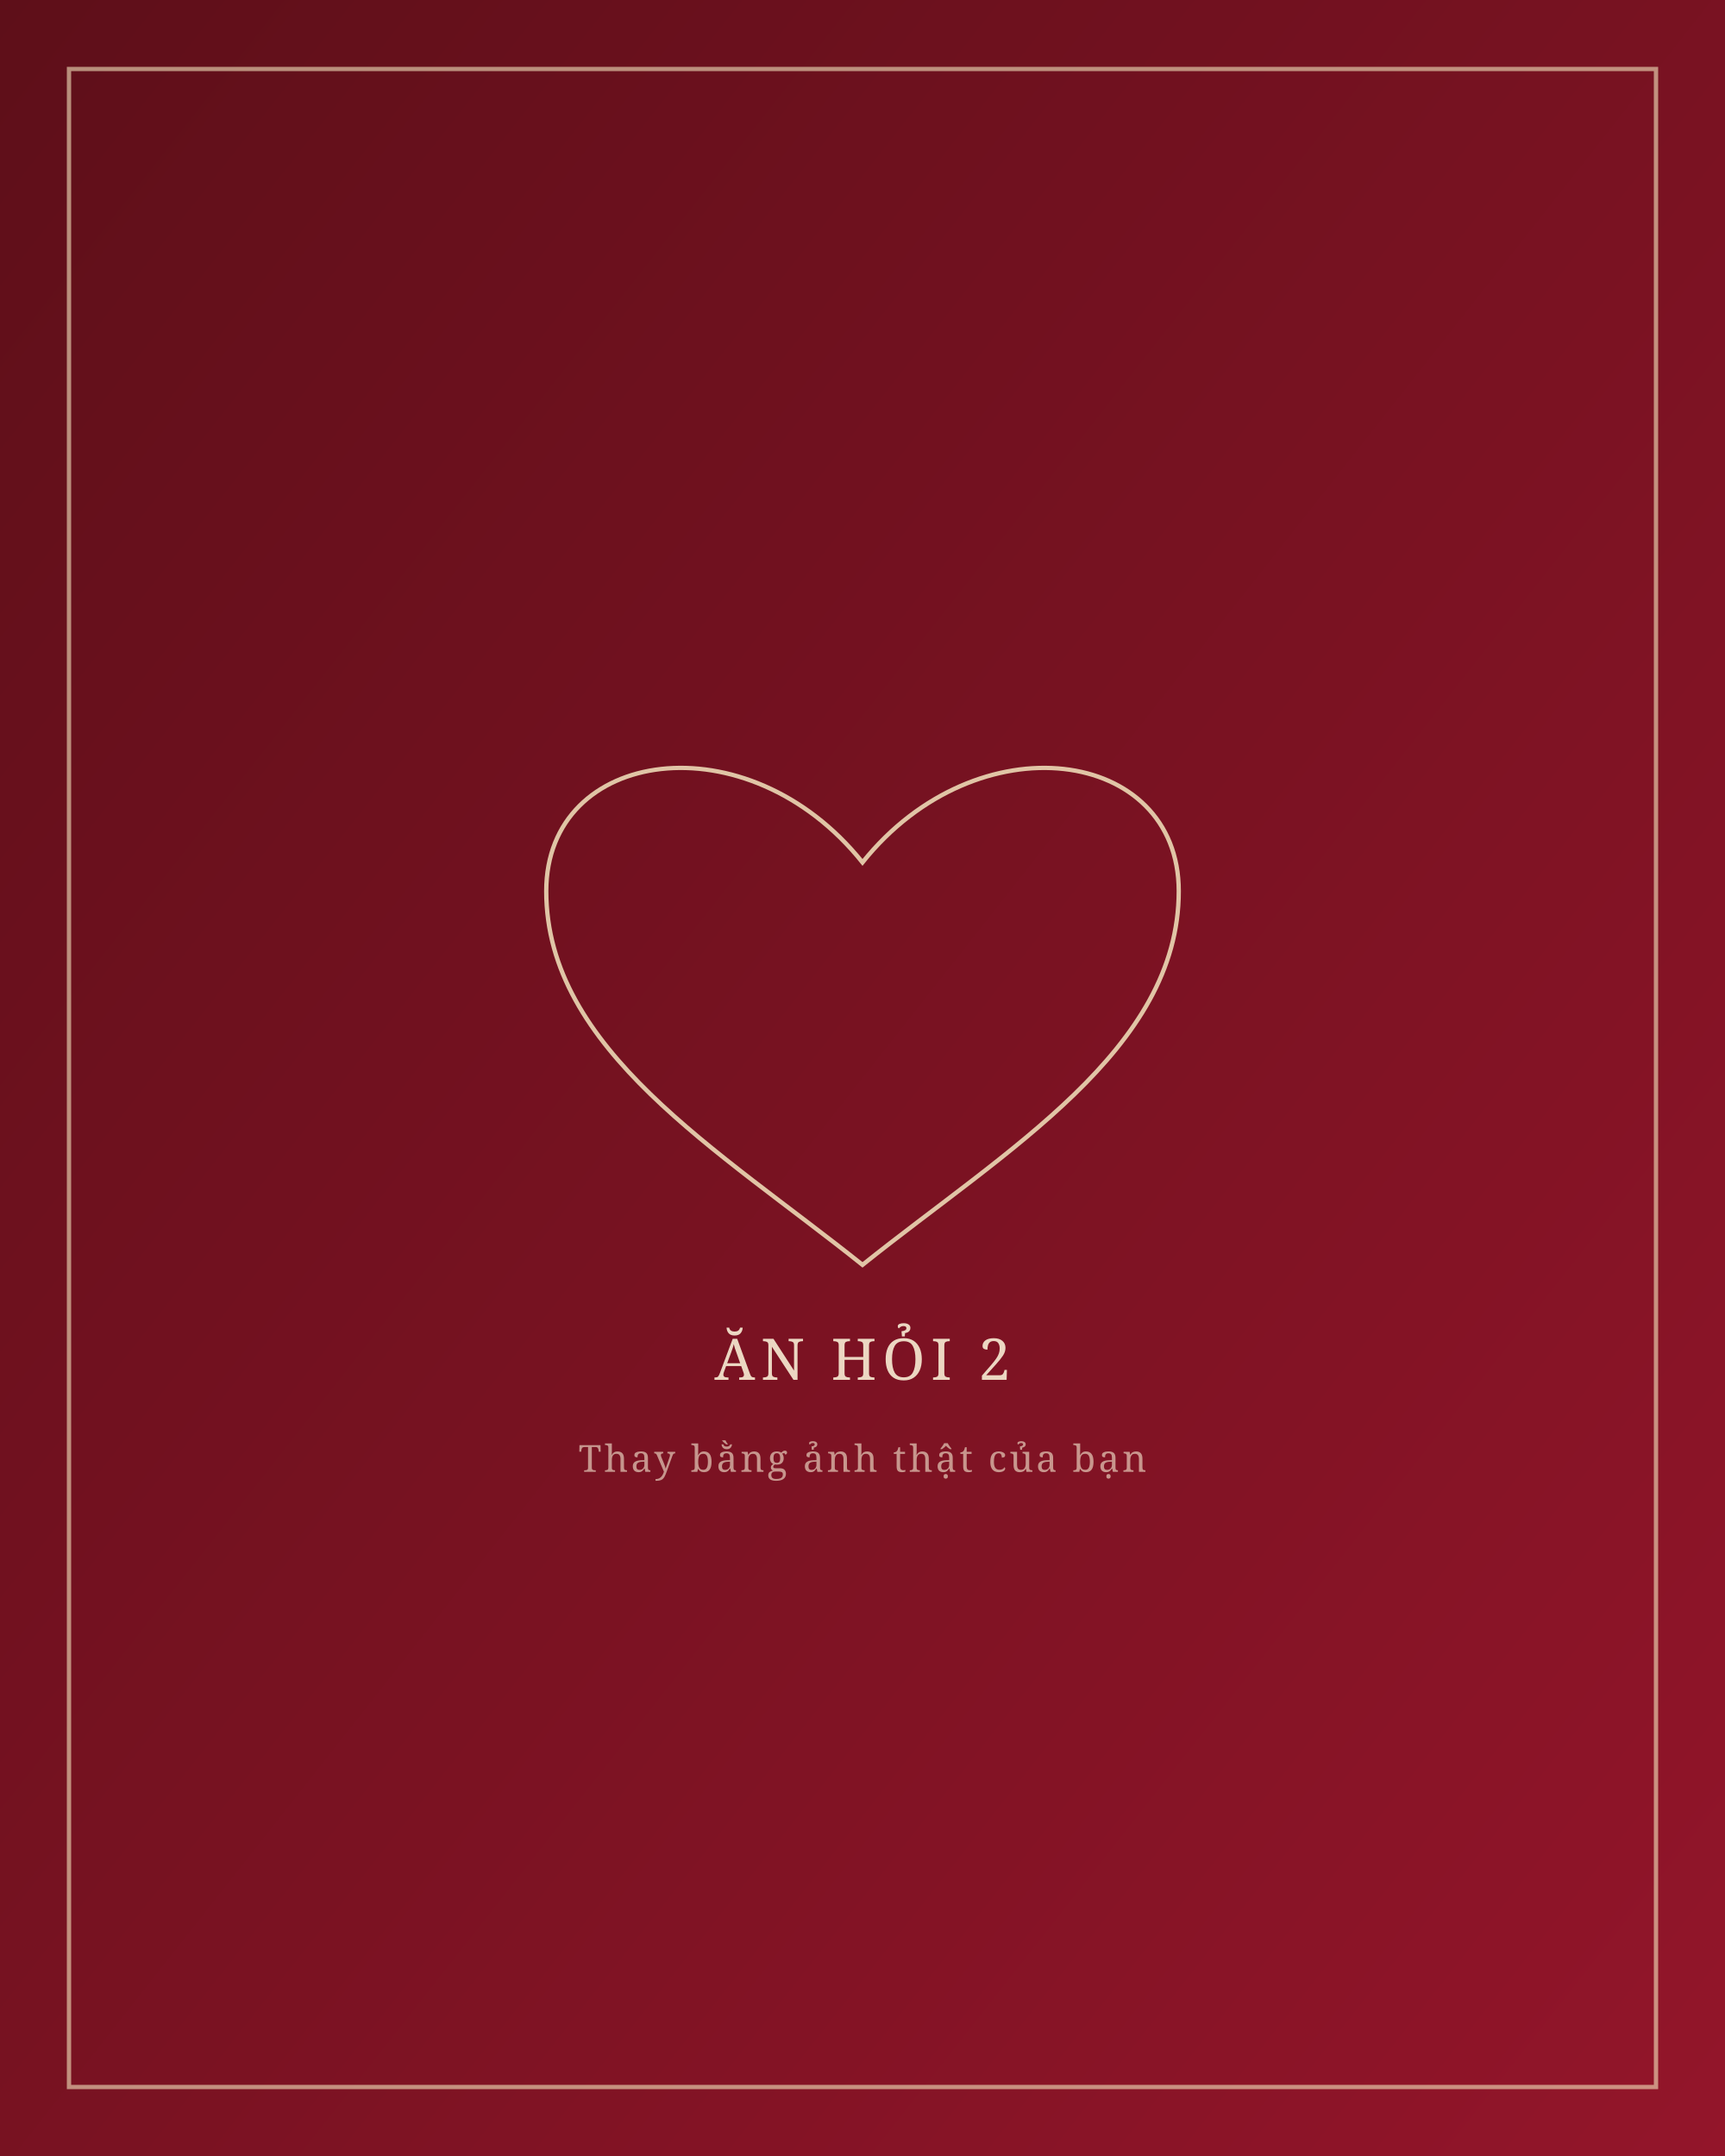
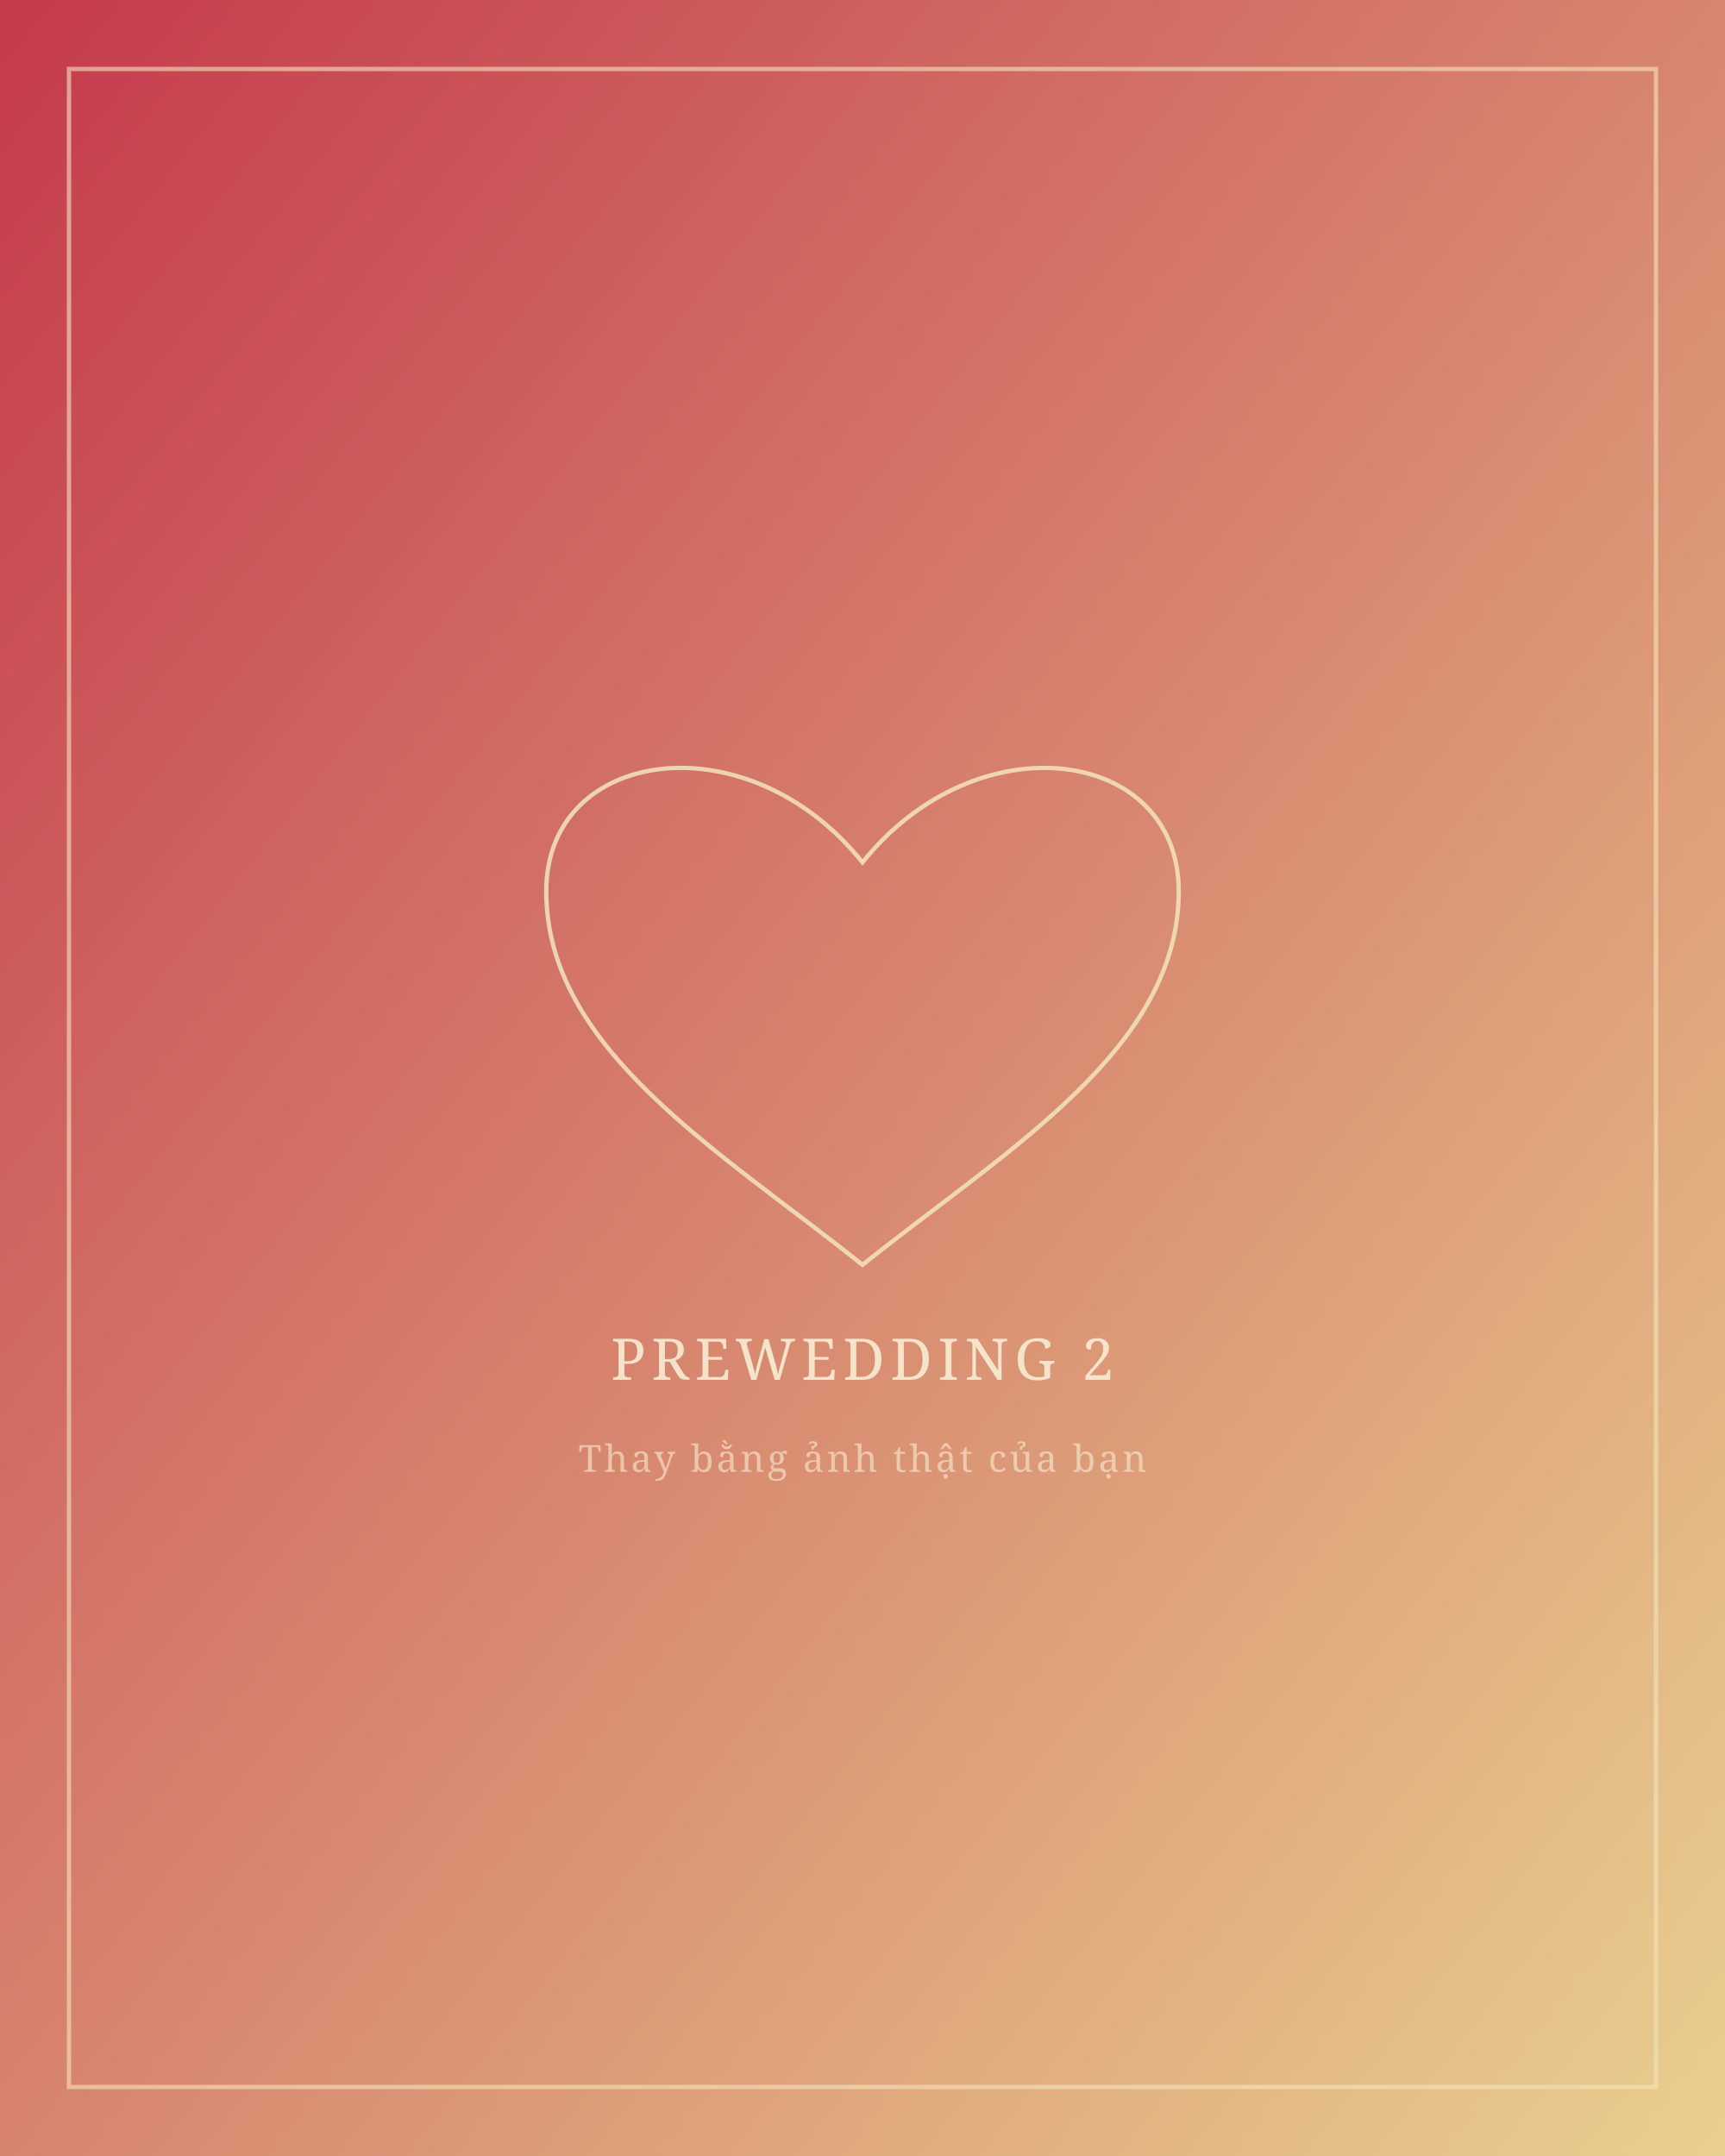
<svg xmlns="http://www.w3.org/2000/svg" viewBox="0 0 600 750">
  <defs>
-     <linearGradient id="g2" x1="0" y1="0" x2="1" y2="1">
-       <stop offset="0%" stop-color="#5e0f19" />
-       <stop offset="100%" stop-color="#93152a" />
+     <linearGradient id="g8" x1="0" y1="0" x2="1" y2="1">
+       <stop offset="0%" stop-color="#c53a4d" />
+       <stop offset="100%" stop-color="#e9cf8f" />
    </linearGradient>
  </defs>
-   <rect width="600" height="750" fill="url(#g2)" />
+   <rect width="600" height="750" fill="url(#g8)" />
  <rect x="24" y="24" width="552" height="702" fill="none" stroke="#f3e4bd" stroke-width="1.5" opacity="0.6" />
  <g fill="none" stroke="#f3e4bd" stroke-width="1.5" opacity="0.85">
    <path d="M300 300c-40-50-110-40-110 10 0 55 60 90 110 130 50-40 110-75 110-130 0-50-70-60-110-10z" />
  </g>
-   <text x="300" y="480" text-anchor="middle" fill="#f8ecd4" font-family="Georgia, serif" font-size="20" letter-spacing="2" opacity="0.9">ĂN HỎI 2</text>
+   <text x="300" y="480" text-anchor="middle" fill="#f8ecd4" font-family="Georgia, serif" font-size="20" letter-spacing="2" opacity="0.9">PREWEDDING 2</text>
  <text x="300" y="512" text-anchor="middle" fill="#f8ecd4" font-family="Georgia, serif" font-size="13" letter-spacing="1" opacity="0.6">Thay bằng ảnh thật của bạn</text>
</svg>
